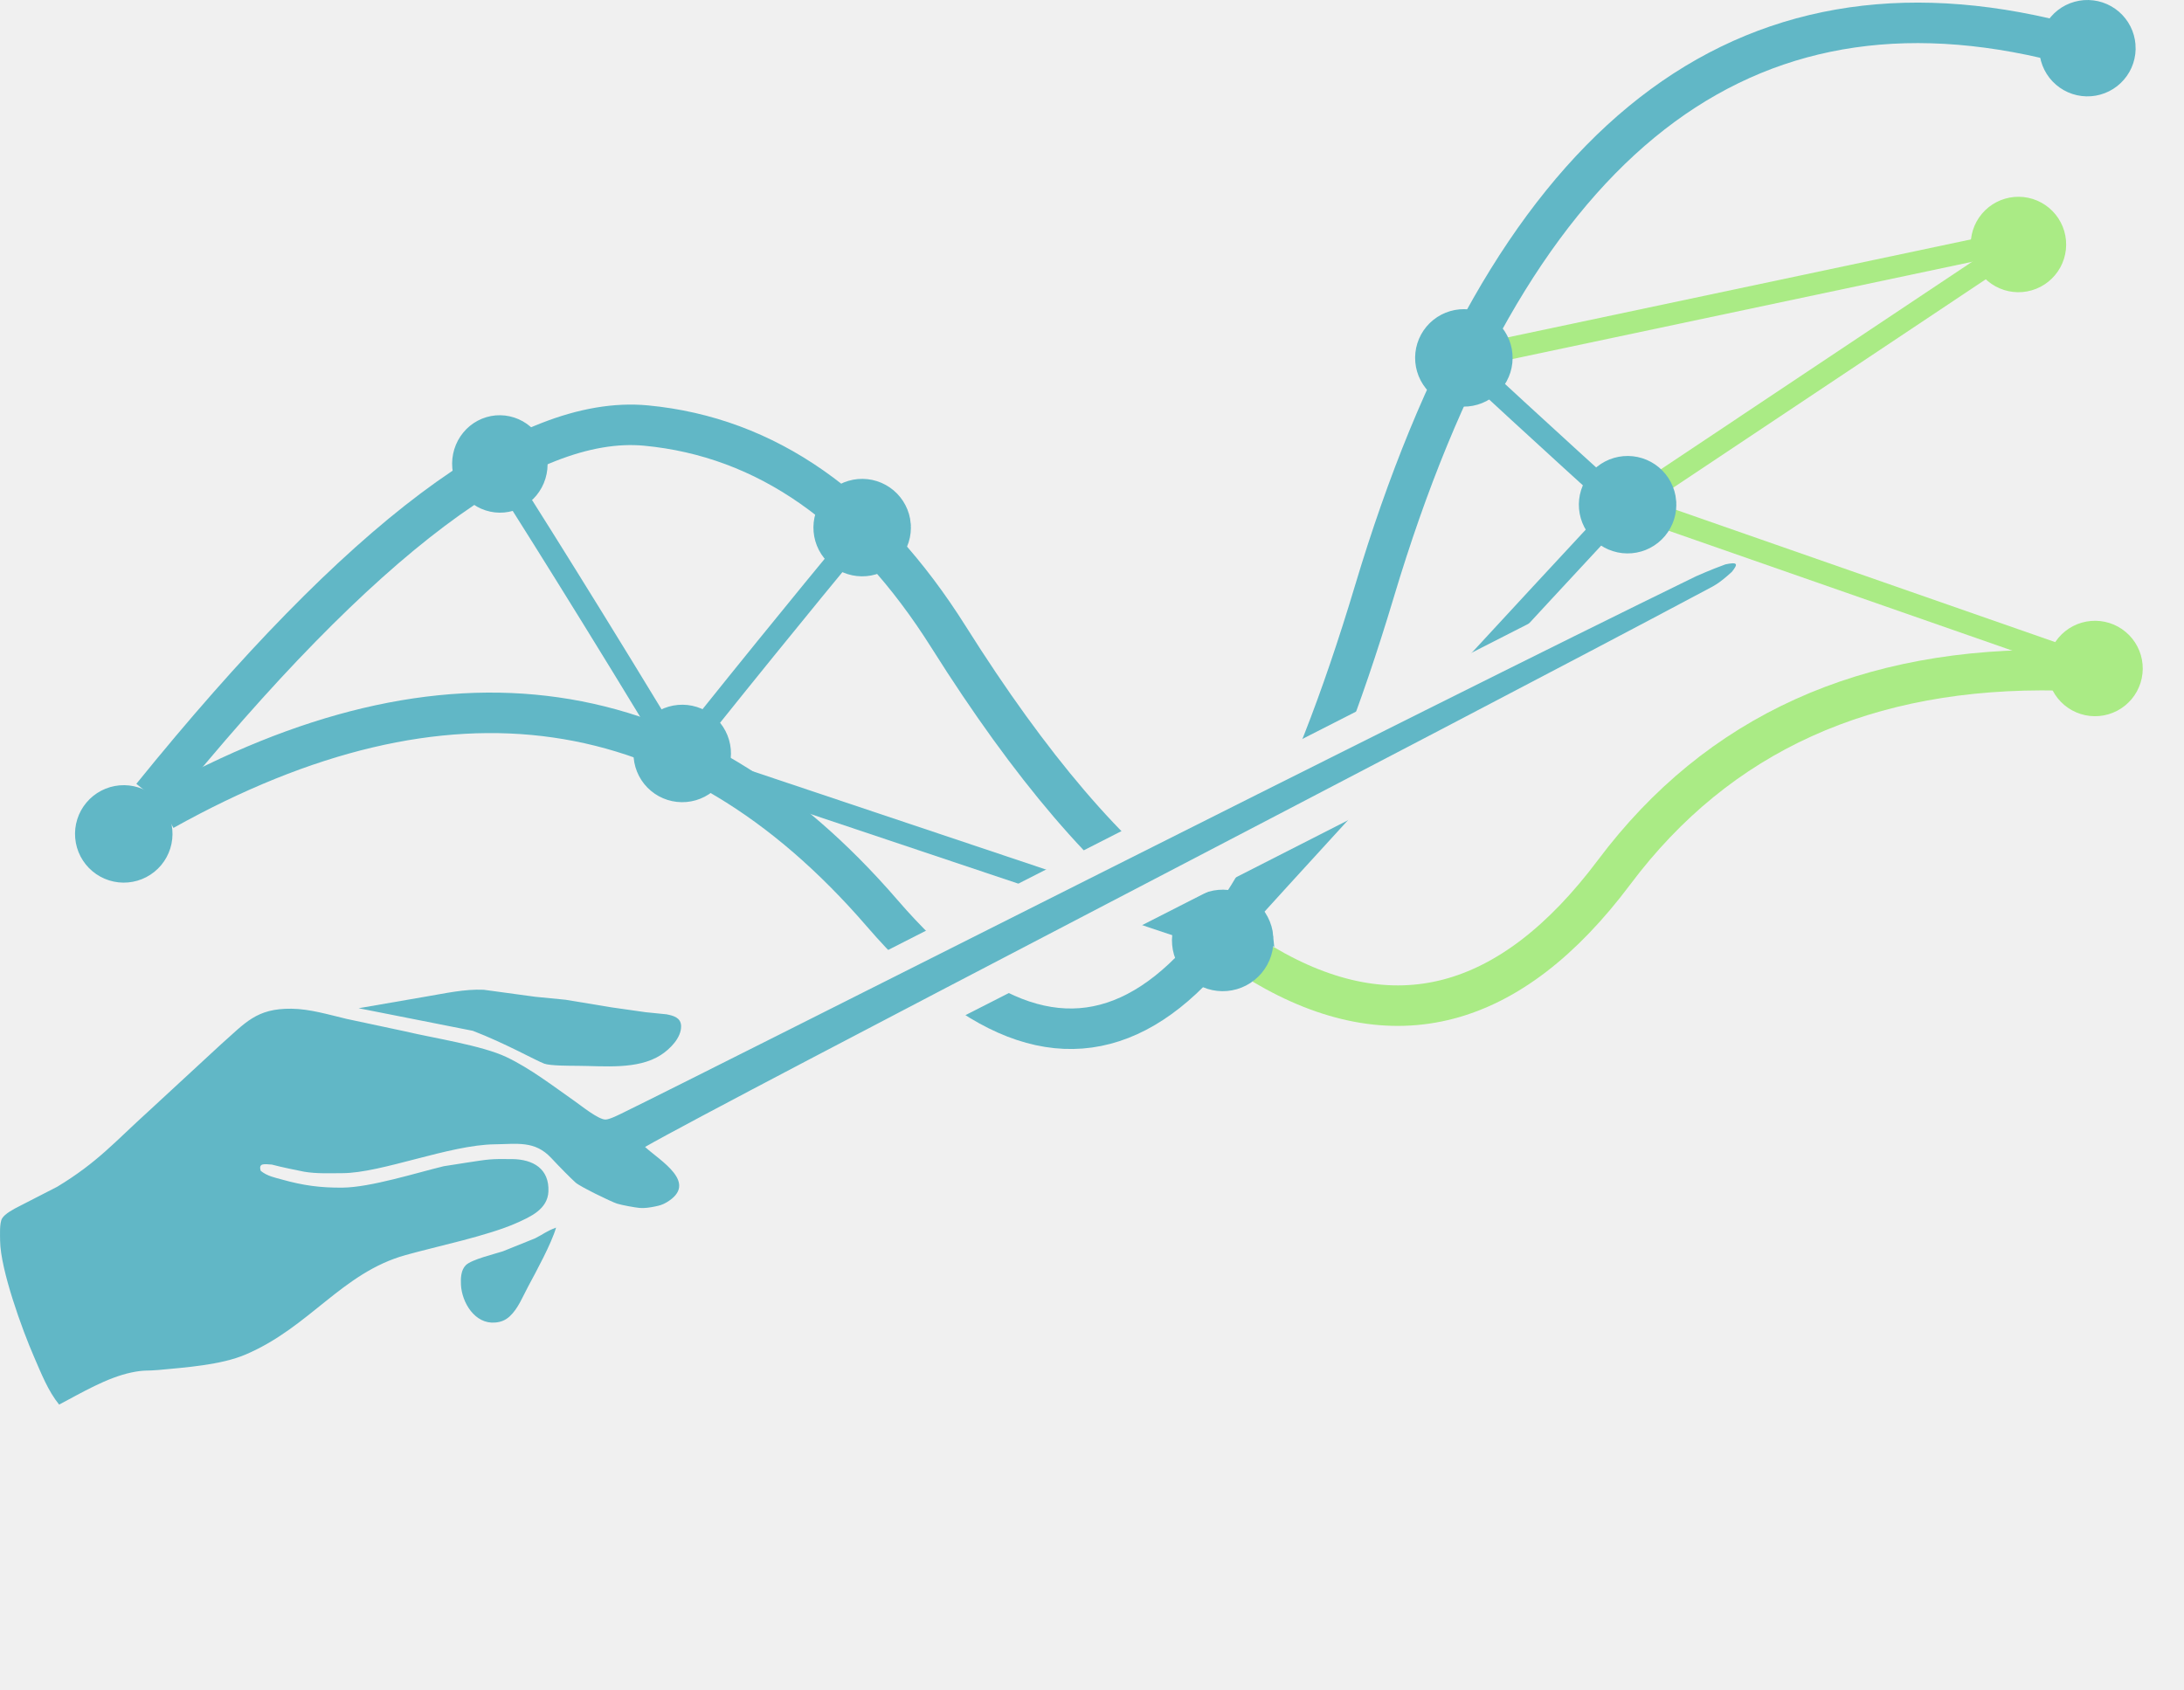
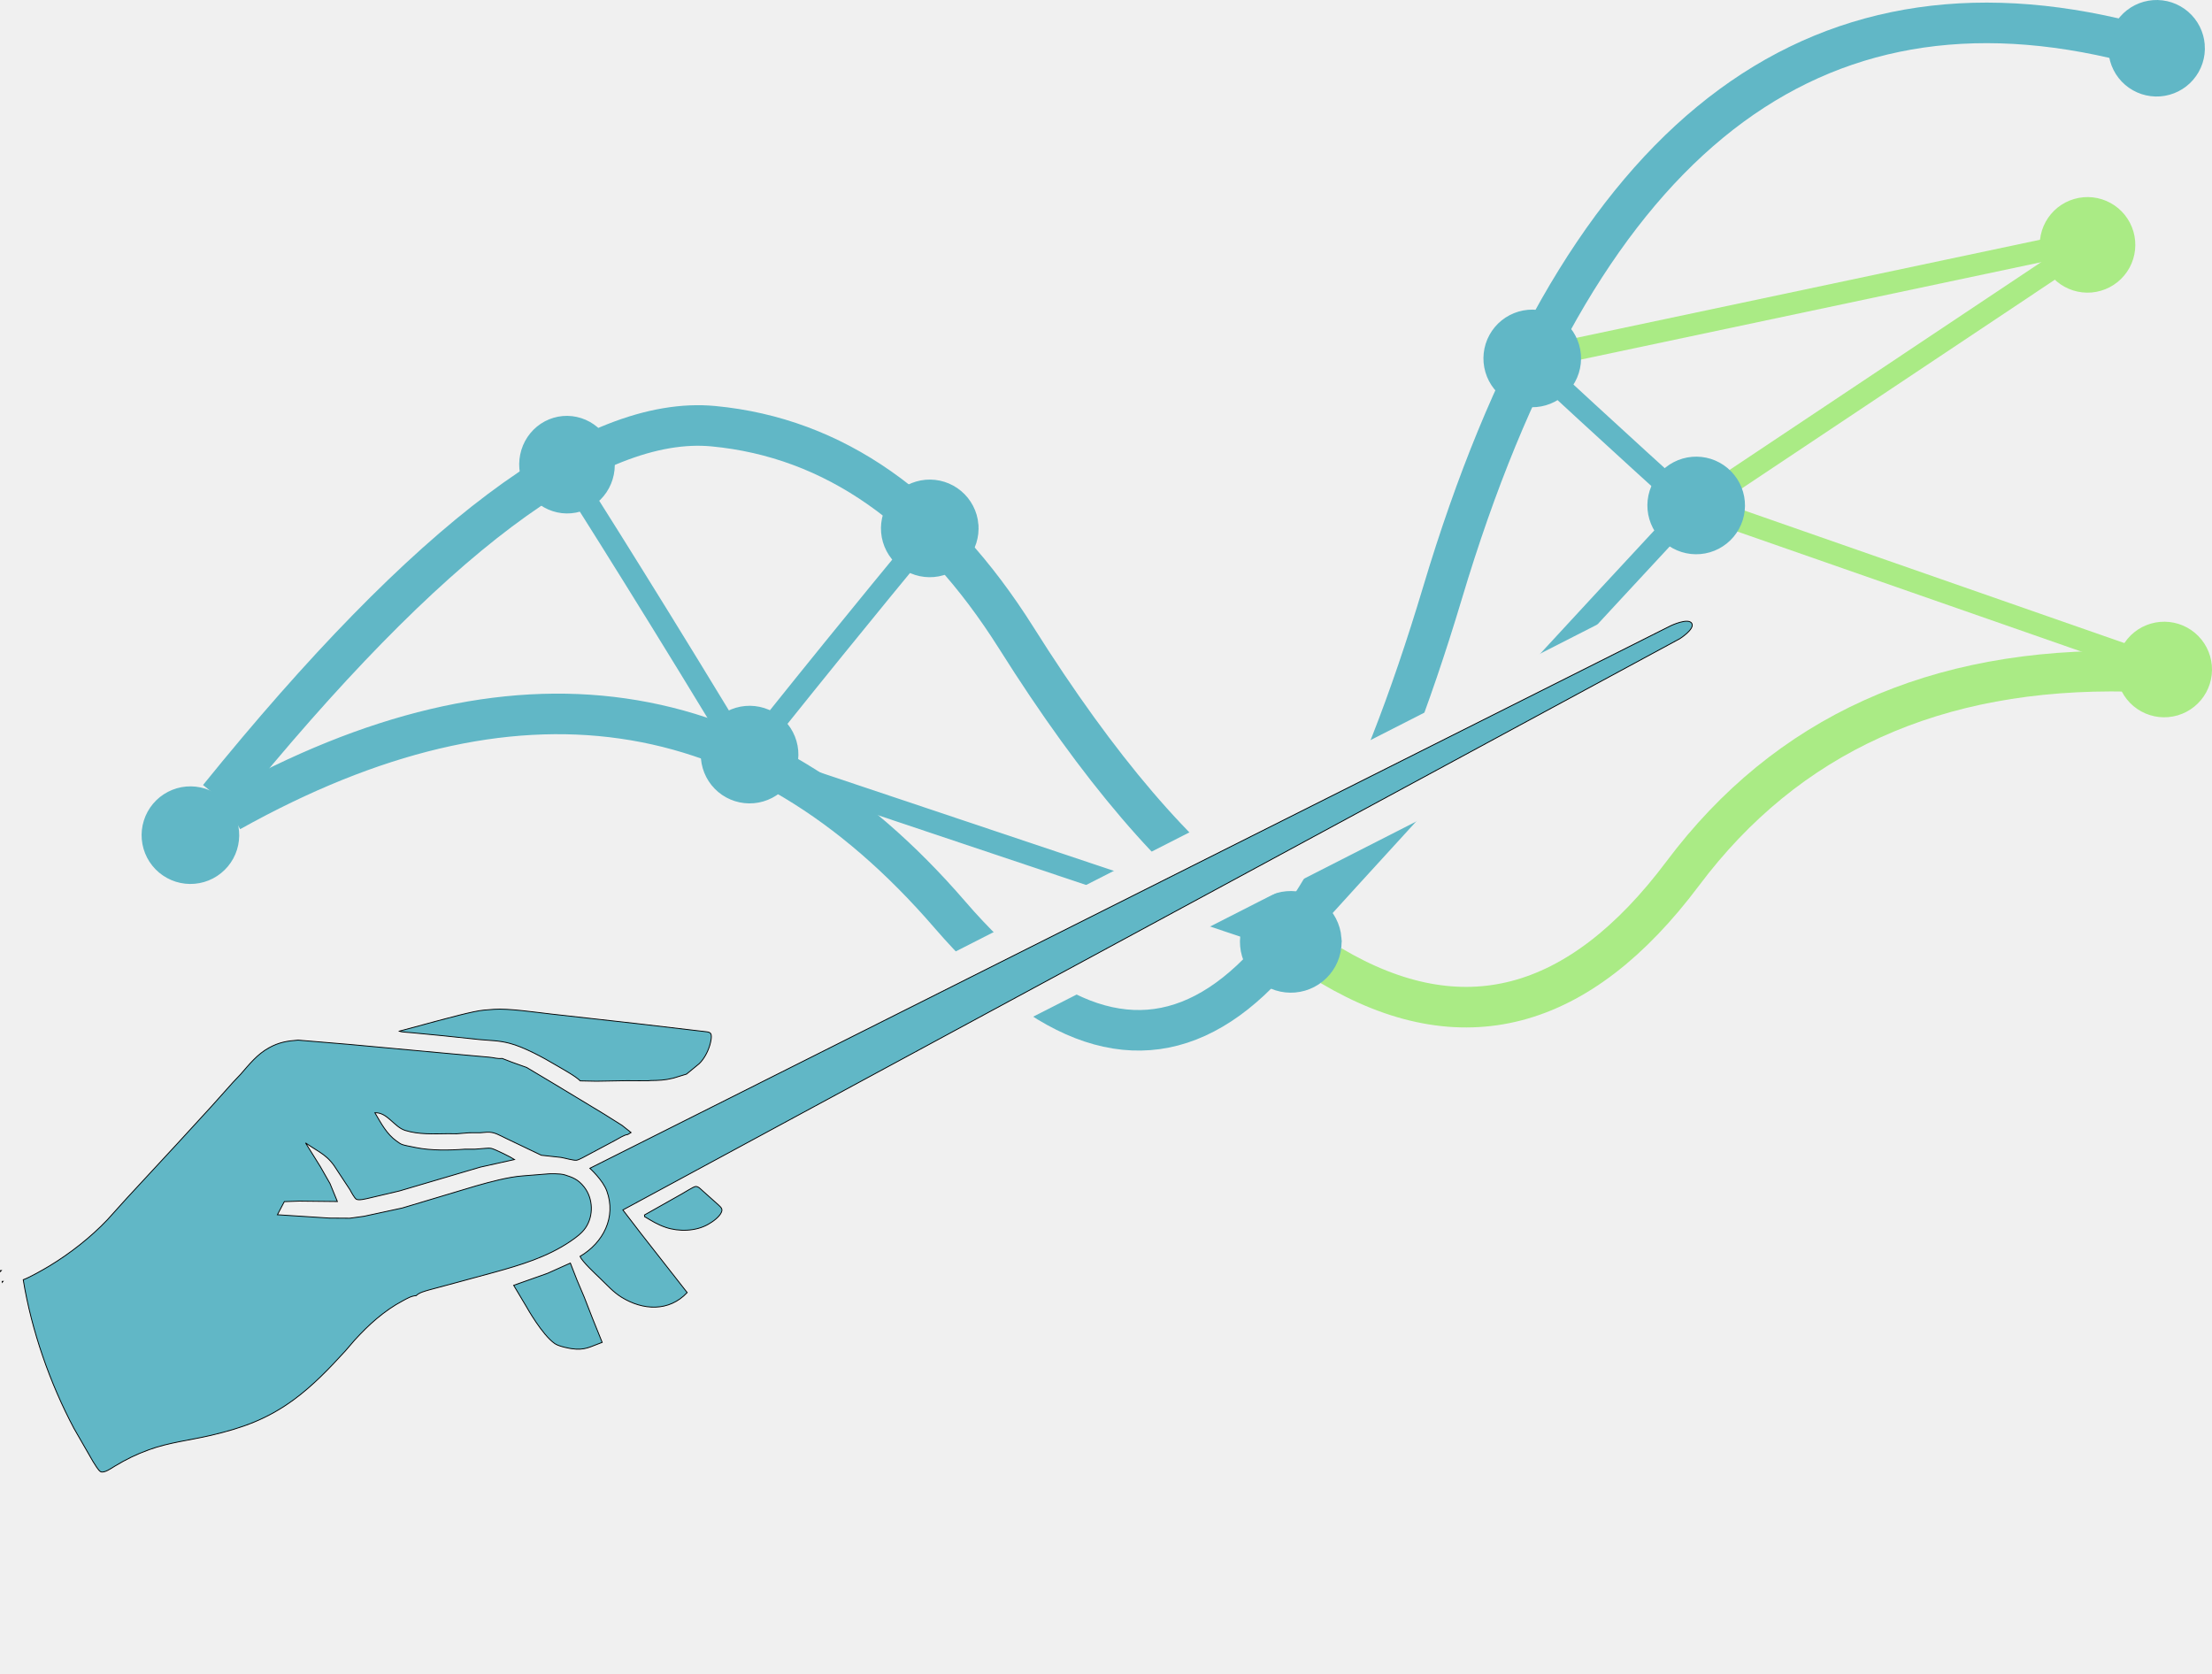
- <svg xmlns="http://www.w3.org/2000/svg" width="738.698pt" height="571.457pt" viewBox="0 0 738.698 571.457" version="1.1" id="svg54">
+ <svg xmlns="http://www.w3.org/2000/svg" width="747.204pt" height="565.36pt" viewBox="0 0 747.204 565.36" version="1.1" id="svg54" xml:space="preserve">
  <style id="style1">
    @media (prefers-color-scheme: dark) {
    [fill="#000080"], [style*="fill:#000080"] { fill: #7f7fff !important; }
    [fill="#008000"], [style*="fill:#008000"] { fill: #7fff7f !important; }
    [fill="#026678"], [style*="fill:#026678"] { fill: #67e6fe !important; }
    [fill="#58c245"], [style*="fill:#58c245"] { fill: #a3e97c !important; }
    [fill="#026678"], [style*="fill:#026678"] { fill: #8bcdda !important; }
    [stroke="#000080"], [style*="stroke:#000080"] { stroke: #7f7fff !important; }
    [stroke="#008000"], [style*="stroke:#008000"] { stroke: #7fff7f !important; }
    [stroke="#026678"], [style*="stroke:#026678"] { stroke: #67e6fe !important; }
    [stroke="#58c245"], [style*="stroke:#58c245"] { stroke: #a3e97c !important; }
  }
  </style>
  <defs id="defs18">
    <mask maskUnits="userSpaceOnUse" id="mask-powermask-path-effect55">
      <path id="mask-powermask-path-effect55_box" style="fill:#ffffff;fill-opacity:1" d="M 66.074,9.961 H 772.677 V 372.911 H 66.074 Z" />
      <path fill-rule="nonzero" fill="rgb(100%, 100%, 100%)" fill-opacity="1" d="M 268.922,375.773 605.66,204.195 c 0.922,-0.469 1.883,-0.844 2.879,-1.125 0.996,-0.281 2.008,-0.461 3.039,-0.543 1.031,-0.082 2.062,-0.059 3.09,0.062 1.027,0.121 2.031,0.34 3.016,0.66 0.984,0.32 1.926,0.734 2.828,1.238 0.902,0.504 1.75,1.094 2.535,1.766 0.785,0.672 1.5,1.414 2.141,2.227 0.641,0.812 1.195,1.68 1.664,2.602 0.473,0.922 0.848,1.883 1.129,2.875 0.281,0.996 0.461,2.012 0.543,3.043 0.078,1.031 0.059,2.059 -0.062,3.086 -0.121,1.027 -0.344,2.035 -0.66,3.02 -0.32,0.984 -0.734,1.926 -1.238,2.828 -0.508,0.902 -1.094,1.75 -1.766,2.535 -0.672,0.785 -1.414,1.5 -2.227,2.141 -0.812,0.641 -1.68,1.195 -2.602,1.664 l -336.738,171.578 c -0.922,0.469 -1.883,0.844 -2.879,1.125 -0.992,0.281 -2.008,0.461 -3.039,0.543 -1.031,0.082 -2.059,0.062 -3.09,-0.059 -1.027,-0.125 -2.031,-0.344 -3.016,-0.664 -0.984,-0.32 -1.926,-0.73 -2.828,-1.238 -0.902,-0.504 -1.75,-1.094 -2.535,-1.766 -0.785,-0.672 -1.5,-1.414 -2.141,-2.227 -0.641,-0.812 -1.195,-1.68 -1.664,-2.602 -0.473,-0.922 -0.848,-1.879 -1.129,-2.875 -0.277,-0.996 -0.461,-2.012 -0.543,-3.043 -0.078,-1.031 -0.059,-2.059 0.062,-3.086 0.121,-1.027 0.344,-2.035 0.66,-3.02 0.32,-0.98 0.734,-1.926 1.238,-2.828 0.508,-0.902 1.094,-1.746 1.766,-2.535 0.672,-0.785 1.414,-1.5 2.227,-2.141 0.812,-0.641 1.68,-1.195 2.602,-1.664 z m 0,0" id="path55" style="fill:#000000;fill-opacity:1;stroke-width:1" />
    </mask>
    <filter id="mask-powermask-path-effect55_inverse" style="color-interpolation-filters:sRGB" height="100" width="100" x="-50" y="-50">
      <feColorMatrix id="mask-powermask-path-effect55_primitive1" values="1" type="saturate" result="fbSourceGraphic" />
      <feColorMatrix id="mask-powermask-path-effect55_primitive2" values="-1 0 0 0 1 0 -1 0 0 1 0 0 -1 0 1 0 0 0 1 0 " in="fbSourceGraphic" />
    </filter>
  </defs>
-   <path fill-rule="nonzero" fill="#61b7c6" fill-opacity="1" d="M 20.003,475.197 C 16.222,470.541 13.917,464.564 11.534,459.099 7.495,449.845 0.163,429.58 0.038,419.822 c -0.016,-1.906 -0.25,-6.035 0.66,-7.594 0.953,-1.637 4.086,-3.27 5.781,-4.121 l 12.879,-6.613 c 13.711,-8.301 19.418,-15.168 30.91,-25.566 l 24.473,-22.609 c 8.289,-7.309 11.957,-12.188 23.828,-12.055 6.266,0.07 12.625,2.016 18.672,3.445 l 19.965,4.258 c 9.363,2.238 25.777,4.688 34.129,8.672 8.121,3.875 15.793,9.82 23.184,14.996 2.16,1.516 7.902,6.168 10.305,6.125 1.457,-0.027 5.023,-1.863 6.441,-2.57 27.812,-13.543 269.551,-135.984 362.379,-181.223 0,0 4.957,-2.227 9.977,-4.043 4.25,-0.887 4.246,-0.113 2.172,2.523 -4.699,4.27 -6.055,4.711 -8.988,6.289 -88.004,46.945 -331.582,172.781 -358.629,188.293 5.121,4.691 18.312,12.211 7.254,18.766 -1.324,0.785 -2.383,1.074 -3.863,1.371 -1.68,0.34 -3.438,0.637 -5.152,0.504 -1.543,-0.125 -6.27,-0.988 -7.727,-1.469 -2.117,-0.691 -12.512,-5.77 -13.992,-7.102 -1.805,-1.633 -5.195,-5.066 -8.293,-8.375 -5.551,-5.93 -11.527,-4.668 -19.105,-4.586 -15.301,0.184 -38.281,9.742 -51.5,9.762 -4.305,0.008 -8.629,0.227 -12.879,-0.484 -3.465,-0.711 -7.25,-1.438 -10.949,-2.414 -2.465,-0.18 -4.652,-0.633 -3.781,2.113 2.23,1.816 4.906,2.301 7.16,2.934 7.215,2.027 13.105,2.828 20.609,2.742 9.344,-0.109 24.508,-4.898 34.129,-7.242 l 7.727,-1.211 c 7.383,-1.113 7.77,-1.301 15.457,-1.203 7.059,0.094 12.539,3.27 12.223,10.945 -0.246,6.031 -6.113,8.609 -10.934,10.746 -9.578,4.25 -26.629,7.785 -37.352,10.773 -21.574,6.012 -32.328,24.32 -54.094,33.637 -8.371,3.586 -20.492,4.391 -29.621,5.258 -3.77,0.363 -4.574,-0.094 -9.016,0.832 -8.309,1.734 -16.957,6.902 -24.473,10.871 z m 101.285,-134.098 23,-3.977 c 6.371,-1.066 12.824,-2.555 19.32,-2.27 l 17.387,2.367 10.305,1.012 15.457,2.562 11.59,1.648 7.082,0.715 c 2.301,0.445 4.855,1.102 4.941,3.926 0.121,4.012 -3.805,7.902 -6.93,9.891 -7.816,4.984 -19.195,3.652 -28.277,3.605 -2.078,-0.012 -9.105,0.019 -11.094,-0.73 -2.945,-1.117 -13.273,-6.938 -24.141,-11.109 z m 66.793,74.215 c -1.52,5.324 -6.703,14.828 -9.461,19.961 -1.785,3.316 -3.367,7.434 -6.203,10.051 -1.469,1.344 -2.98,1.945 -4.945,2.109 -6.832,0.586 -11.254,-6.715 -11.566,-12.805 -0.109,-2.215 -0.012,-4.984 1.684,-6.633 1.965,-1.906 9.613,-3.727 12.461,-4.648 l 10.945,-4.41 c 2.867,-1.438 3.812,-2.422 7.086,-3.625 z m 0,0" id="path54" style="display:inline;fill:#61b7c6;fill-opacity:1" />
-   <g id="g54" mask="url(#mask-powermask-path-effect55)" style="display:inline;opacity:1" transform="translate(-41.69994,-17.10001)">
+   <g id="g54" mask="url(#mask-powermask-path-effect55)" style="display:inline;opacity:1" transform="translate(-19.24051,-17.10001)">
    <g id="g5" style="fill:none;stroke:#61b7c6;stroke-width:13.701;stroke-linecap:butt;stroke-linejoin:miter;stroke-miterlimit:10;stroke-opacity:1">
      <path fill="none" stroke-width="20" stroke-linecap="butt" stroke-linejoin="miter" stroke="#61b7c6" stroke-opacity="1" stroke-miterlimit="10" d="M 147.169,550.102 C 287.059,472.034 405.332,488.998 502,600.999 598.668,713 679.667,659.999 745.002,442.001 810.331,223.998 920.815,132.958 1076.449,168.87" transform="matrix(0.685052,0,0,0.685052,-3.791087,-85.63373)" id="path52" style="fill:none;stroke:#61b7c6;stroke-width:20;stroke-linecap:butt;stroke-linejoin:miter;stroke-miterlimit:10;stroke-opacity:1" />
      <path fill="none" stroke-width="10" stroke-linecap="butt" stroke-linejoin="miter" stroke="#61b7c6" stroke-opacity="1" stroke-miterlimit="10" d="m 311.481,379.276 c 0,0 34.937,54.726 77.697,125.192" transform="matrix(0.685052,0,0,0.685052,-3.791087,-85.63373)" id="path49" style="fill:none;stroke:#61b7c6;stroke-width:10.948;stroke-linecap:butt;stroke-linejoin:miter;stroke-miterlimit:10;stroke-dasharray:none;stroke-opacity:1" />
      <path fill="none" stroke-width="10" stroke-linecap="butt" stroke-linejoin="miter" stroke="#61b7c6" stroke-opacity="1" stroke-miterlimit="10" d="m 685.791,597.498 c 0,0 69.308,-76.515 181.645,-197.445" transform="matrix(0.685052,0,0,0.685052,-3.791087,-85.63373)" id="path46" style="fill:none;stroke:#61b7c6;stroke-width:10.948;stroke-linecap:butt;stroke-linejoin:miter;stroke-miterlimit:10;stroke-dasharray:none;stroke-opacity:1" />
      <path fill="none" stroke-width="10" stroke-linecap="butt" stroke-linejoin="miter" stroke="#61b7c6" stroke-opacity="1" stroke-miterlimit="10" d="m 788.525,327.716 c 0,0 47.891,44.359 78.888,72.162" id="path47" style="fill:none;stroke:#61b7c6;stroke-width:10.948;stroke-linecap:butt;stroke-linejoin:miter;stroke-miterlimit:10;stroke-dasharray:none;stroke-opacity:1" transform="matrix(0.685052,0,0,0.685052,-3.791087,-85.63373)" />
      <path fill="none" stroke-width="10" stroke-linecap="butt" stroke-linejoin="miter" stroke="#61b7c6" stroke-opacity="1" stroke-miterlimit="10" d="m 512.093,406.46 c 0,0 97.356,-28.157 265.803,-75.707" transform="matrix(0.685052,0,0,0.685052,-3.791087,-85.63373)" id="path43" style="display:none;fill:none;stroke:#61b7c6;stroke-width:20;stroke-linecap:butt;stroke-linejoin:miter;stroke-miterlimit:10;stroke-opacity:1" />
      <path fill="none" stroke-width="10" stroke-linecap="butt" stroke-linejoin="miter" stroke="#61b7c6" stroke-opacity="1" stroke-miterlimit="10" d="m 648.231,607.077 c 0,0 -75.103,-25.169 -225.314,-75.507" transform="matrix(0.685052,0,0,0.685052,-3.791087,-85.63373)" id="path42" style="fill:none;stroke:#61b7c6;stroke-width:10.948;stroke-linecap:butt;stroke-linejoin:miter;stroke-miterlimit:10;stroke-dasharray:none;stroke-opacity:1" />
      <path fill="none" stroke-width="20" stroke-linecap="butt" stroke-linejoin="miter" stroke="#61b7c6" stroke-opacity="1" stroke-miterlimit="10" d="M 141.501,543.351 C 244.875,415.549 326.193,354.479 385.449,360.13 c 59.262,5.651 109.07,40.519 149.418,104.588 40.348,64.08 79.168,109.509 116.46,136.281" transform="matrix(0.685052,0,0,0.685052,-3.791087,-85.63373)" id="path36" style="fill:none;stroke:#61b7c6;stroke-width:20;stroke-linecap:butt;stroke-linejoin:miter;stroke-miterlimit:10;stroke-opacity:1" />
      <path fill="none" stroke-width="10" stroke-linecap="butt" stroke-linejoin="miter" stroke="#61b7c6" stroke-opacity="1" stroke-miterlimit="10" d="m 489.346,415.397 c 0,0 -32.421,39.035 -73.904,90.833" transform="matrix(0.685052,0,0,0.685052,-3.791087,-85.63373)" id="path31" style="fill:none;stroke:#61b7c6;stroke-width:10.948;stroke-linecap:butt;stroke-linejoin:miter;stroke-miterlimit:10;stroke-dasharray:none;stroke-opacity:1" />
    </g>
    <g id="g3" style="display:inline;fill:none;stroke:#aaeb85;stroke-opacity:1">
      <path fill="none" stroke-width="20" stroke-linecap="butt" stroke-linejoin="miter" stroke="#aaeb85" stroke-opacity="1" stroke-miterlimit="10" d="m 689.959,626.14 c 64.303,38.136 122.111,22.98 173.43,-45.469 51.319,-68.448 124.631,-101.669 219.931,-99.673" transform="matrix(0.685052,0,0,0.685052,-3.791087,-85.63373)" id="path30" style="display:inline;fill:none;stroke:#aaeb85;stroke-opacity:1" />
      <path fill="none" stroke-width="10" stroke-linecap="butt" stroke-linejoin="miter" stroke="#aaeb85" stroke-opacity="1" stroke-miterlimit="10" d="m 811.728,321.977 c 0,0 77.52,-16.399 232.549,-49.198" transform="matrix(0.685052,0,0,0.685052,-3.791087,-85.63373)" id="path39" style="display:inline;fill:none;stroke:#aaeb85;stroke-width:10.948;stroke-dasharray:none;stroke-opacity:1" />
      <path fill="none" stroke-width="10" stroke-linecap="butt" stroke-linejoin="miter" stroke="#aaeb85" stroke-opacity="1" stroke-miterlimit="10" d="m 891.78,406.802 c 0,0 64.428,22.478 193.279,67.439" transform="matrix(0.685052,0,0,0.685052,-3.791087,-85.63373)" id="path48" style="display:inline;fill:none;stroke:#aaeb85;stroke-width:10.948;stroke-dasharray:none;stroke-opacity:1" />
      <path fill="none" stroke-width="10" stroke-linecap="butt" stroke-linejoin="miter" stroke="#aaeb85" stroke-opacity="1" stroke-miterlimit="10" d="m 889.208,386.44 c 0,0 52.813,-35.216 158.433,-105.649" transform="matrix(0.685052,0,0,0.685052,-3.791087,-85.63373)" id="path44" style="display:inline;fill:none;stroke:#aaeb85;stroke-width:10.948;stroke-dasharray:none;stroke-opacity:1" />
    </g>
    <g id="g2" style="display:inline;opacity:1;fill:#aaeb85;fill-opacity:1;stroke:#aaeb85;stroke-opacity:1">
      <path fill-rule="nonzero" fill="#aaeb85" fill-opacity="1" stroke-width="0.685" stroke-linecap="butt" stroke-linejoin="miter" stroke="#aaeb85" stroke-opacity="1" stroke-miterlimit="4" d="m 766.042,241.883 c 0.09,1.035 0.078,2.066 -0.035,3.098 -0.113,1.031 -0.324,2.043 -0.637,3.031 -0.313,0.988 -0.719,1.938 -1.215,2.848 -0.5,0.91 -1.082,1.762 -1.75,2.559 -0.668,0.793 -1.406,1.516 -2.215,2.164 -0.809,0.648 -1.672,1.215 -2.594,1.695 -0.922,0.477 -1.879,0.863 -2.875,1.152 -0.996,0.289 -2.012,0.48 -3.043,0.57 -1.035,0.09 -2.066,0.082 -3.098,-0.031 -1.031,-0.113 -2.043,-0.328 -3.031,-0.641 -0.988,-0.309 -1.941,-0.715 -2.848,-1.215 -0.91,-0.5 -1.762,-1.082 -2.559,-1.75 -0.793,-0.664 -1.516,-1.402 -2.164,-2.215 -0.652,-0.809 -1.215,-1.672 -1.695,-2.594 -0.477,-0.918 -0.863,-1.875 -1.152,-2.871 -0.293,-0.996 -0.48,-2.012 -0.57,-3.047 -0.097,-1.031 -0.082,-2.066 0.031,-3.098 0.113,-1.031 0.328,-2.039 0.637,-3.031 0.312,-0.988 0.719,-1.938 1.219,-2.848 0.5,-0.91 1.082,-1.762 1.75,-2.559 0.664,-0.793 1.402,-1.516 2.211,-2.164 0.809,-0.648 1.676,-1.215 2.594,-1.691 0.922,-0.48 1.879,-0.867 2.875,-1.156 0.996,-0.289 2.012,-0.48 3.047,-0.57 1.031,-0.09 2.066,-0.078 3.098,0.035 1.031,0.113 2.039,0.324 3.031,0.637 0.988,0.312 1.937,0.715 2.848,1.215 0.91,0.5 1.762,1.082 2.555,1.75 0.797,0.668 1.52,1.406 2.168,2.215 0.648,0.809 1.215,1.672 1.691,2.594 0.48,0.918 0.863,1.879 1.156,2.875 0.289,0.996 0.48,2.008 0.57,3.043 z m 0,0" id="path33" style="fill:#aaeb85;fill-opacity:1;stroke:#aaeb85;stroke-opacity:1" />
      <path fill-rule="nonzero" fill="#aaeb85" fill-opacity="1" stroke-width="0.685" stroke-linecap="butt" stroke-linejoin="miter" stroke="#aaeb85" stroke-opacity="1" stroke-miterlimit="4" d="m 740.14,98.437 c 0.091,1.035 0.078,2.066 -0.035,3.098 -0.113,1.031 -0.324,2.043 -0.637,3.031 -0.313,0.992 -0.719,1.941 -1.215,2.852 -0.5,0.906 -1.082,1.762 -1.75,2.555 -0.668,0.797 -1.406,1.516 -2.215,2.168 -0.809,0.648 -1.672,1.211 -2.594,1.691 -0.922,0.48 -1.879,0.863 -2.875,1.152 -0.996,0.293 -2.012,0.484 -3.043,0.574 -1.035,0.09 -2.066,0.078 -3.098,-0.035 -1.031,-0.113 -2.043,-0.324 -3.031,-0.637 -0.988,-0.312 -1.937,-0.719 -2.848,-1.219 -0.91,-0.496 -1.762,-1.082 -2.559,-1.746 -0.793,-0.668 -1.516,-1.406 -2.164,-2.215 -0.652,-0.809 -1.215,-1.676 -1.695,-2.594 -0.477,-0.922 -0.863,-1.879 -1.152,-2.875 -0.293,-0.996 -0.48,-2.012 -0.57,-3.043 -0.091,-1.035 -0.082,-2.066 0.031,-3.098 0.113,-1.031 0.328,-2.043 0.637,-3.031 0.313,-0.992 0.719,-1.941 1.219,-2.852 0.5,-0.906 1.082,-1.762 1.75,-2.555 0.664,-0.797 1.402,-1.516 2.211,-2.168 0.812,-0.648 1.676,-1.211 2.594,-1.691 0.922,-0.48 1.879,-0.863 2.875,-1.152 0.996,-0.293 2.012,-0.48 3.047,-0.574 1.031,-0.09 2.066,-0.078 3.098,0.035 1.031,0.113 2.039,0.324 3.031,0.637 0.988,0.313 1.938,0.719 2.848,1.219 0.91,0.496 1.762,1.082 2.555,1.746 0.797,0.668 1.519,1.406 2.168,2.215 0.648,0.809 1.215,1.676 1.691,2.594 0.481,0.922 0.863,1.879 1.156,2.875 0.289,0.996 0.48,2.012 0.57,3.043 z m 0,0" id="path40" style="fill:#aaeb85;fill-opacity:1;stroke:#aaeb85;stroke-opacity:1" />
    </g>
    <g id="g4" style="display:inline;opacity:1;fill:#61b7c6;fill-opacity:1;stroke:#61b7c6;stroke-opacity:1">
      <path fill-rule="nonzero" fill="#61b7c6" fill-opacity="1" stroke-width="2" stroke-linecap="butt" stroke-linejoin="miter" stroke="#61b7c6" stroke-opacity="1" stroke-miterlimit="4" d="m 812.227,326.707 c -10e-4,1.517 -0.149,3.015 -0.445,4.5 -0.296,1.485 -0.731,2.93 -1.312,4.327 -0.581,1.403 -1.292,2.732 -2.129,3.992 -0.842,1.254 -1.798,2.424 -2.87,3.492 -1.073,1.074 -2.238,2.025 -3.497,2.871 -1.258,0.84 -2.585,1.548 -3.987,2.13 -1.402,0.581 -2.842,1.016 -4.327,1.31 -1.486,0.299 -2.987,0.448 -4.498,0.448 -1.517,-0.001 -3.015,-0.149 -4.5,-0.445 -1.485,-0.296 -2.93,-0.731 -4.327,-1.312 -1.403,-0.581 -2.732,-1.292 -3.986,-2.135 -1.26,-0.837 -2.43,-1.798 -3.499,-2.865 -1.068,-1.072 -2.025,-2.238 -2.871,-3.497 -0.84,-1.258 -1.548,-2.591 -2.13,-3.987 -0.581,-1.402 -1.016,-2.842 -1.31,-4.327 -0.299,-1.486 -0.443,-2.987 -0.448,-4.498 10e-4,-1.517 0.149,-3.015 0.445,-4.5 0.296,-1.485 0.731,-2.93 1.312,-4.327 0.581,-1.403 1.292,-2.732 2.135,-3.992 0.837,-1.255 1.798,-2.424 2.864,-3.493 1.073,-1.074 2.238,-2.025 3.497,-2.871 1.258,-0.84 2.591,-1.548 3.987,-2.13 1.402,-0.581 2.842,-1.016 4.327,-1.31 1.486,-0.299 2.987,-0.443 4.504,-0.447 1.511,5.5e-4 3.009,0.149 4.494,0.445 1.491,0.296 2.93,0.731 4.327,1.312 1.403,0.581 2.732,1.292 3.992,2.135 1.26,0.837 2.424,1.798 3.493,2.864 1.074,1.073 2.031,2.238 2.871,3.497 0.84,1.258 1.548,2.591 2.13,3.987 0.581,1.402 1.016,2.842 1.316,4.328 0.294,1.485 0.443,2.987 0.442,4.498 z m 0,0" transform="matrix(0.682445,-0.0597062,0.0597062,0.682445,-21.2405,-37.66427)" id="path41" style="fill:#61b7c6;fill-opacity:1;stroke:#61b7c6;stroke-opacity:1" />
      <path fill-rule="nonzero" fill="#61b7c6" fill-opacity="1" stroke-width="2" stroke-linecap="butt" stroke-linejoin="miter" stroke="#61b7c6" stroke-opacity="1" stroke-miterlimit="4" d="m 335.767,379.089 c -0.001,1.517 -0.144,3.015 -0.434,4.501 -0.29,1.486 -0.72,2.925 -1.283,4.324 -0.569,1.404 -1.263,2.729 -2.089,3.99 -0.82,1.262 -1.757,2.422 -2.807,3.498 -1.044,1.071 -2.186,2.024 -3.416,2.866 -1.236,0.842 -2.534,1.553 -3.901,2.131 -1.373,0.578 -2.779,1.016 -4.236,1.312 -1.451,0.297 -2.918,0.443 -4.401,0.445 -1.482,-0.004 -2.946,-0.149 -4.403,-0.442 -1.451,-0.299 -2.866,-0.737 -4.235,-1.315 -1.369,-0.578 -2.669,-1.292 -3.9,-2.133 -1.232,-0.84 -2.367,-1.798 -3.418,-2.869 -1.045,-1.07 -1.985,-2.234 -2.808,-3.491 -0.823,-1.263 -1.514,-2.588 -2.084,-3.989 -0.564,-1.4 -0.994,-2.84 -1.281,-4.331 -0.294,-1.485 -0.438,-2.98 -0.437,-4.497 0.001,-1.517 0.144,-3.015 0.434,-4.501 0.29,-1.486 0.72,-2.925 1.283,-4.324 0.569,-1.398 1.263,-2.729 2.089,-3.99 0.82,-1.256 1.757,-2.422 2.807,-3.492 1.044,-1.076 2.187,-2.03 3.417,-2.872 1.23,-0.843 2.534,-1.553 3.901,-2.131 1.367,-0.579 2.779,-1.016 4.236,-1.312 1.451,-0.297 2.918,-0.443 4.401,-0.445 1.482,0.004 2.946,0.149 4.403,0.448 1.451,0.293 2.861,0.731 4.23,1.309 1.369,0.578 2.669,1.292 3.906,2.133 1.232,0.84 2.367,1.798 3.418,2.869 1.045,1.07 1.98,2.234 2.802,3.496 0.829,1.257 1.519,2.588 2.09,3.983 0.564,1.4 0.993,2.846 1.281,4.331 0.288,1.485 0.437,2.986 0.437,4.497 z m 0,0" transform="matrix(0.682445,-0.0597062,0.0597062,0.682445,-25.60866,-65.94551)" id="path32" style="fill:#61b7c6;fill-opacity:1;stroke:#61b7c6;stroke-opacity:1" />
      <path fill-rule="nonzero" fill="#61b7c6" fill-opacity="1" stroke-width="2" stroke-linecap="butt" stroke-linejoin="miter" stroke="#61b7c6" stroke-opacity="1" stroke-miterlimit="4" d="m 893.065,399.21 c -0.001,1.517 -0.149,3.015 -0.445,4.5 -0.296,1.485 -0.731,2.93 -1.312,4.327 -0.58,1.397 -1.292,2.726 -2.129,3.986 -0.843,1.26 -1.798,2.424 -2.87,3.498 -1.072,1.068 -2.238,2.025 -3.496,2.865 -1.258,0.84 -2.586,1.554 -3.987,2.135 -1.396,0.576 -2.842,1.016 -4.327,1.31 -1.485,0.294 -2.987,0.443 -4.498,0.442 -1.517,-0.001 -3.015,-0.149 -4.501,-0.44 -1.485,-0.296 -2.929,-0.737 -4.327,-1.317 -1.398,-0.574 -2.727,-1.286 -3.986,-2.129 -1.26,-0.843 -2.424,-1.798 -3.498,-2.87 -1.069,-1.067 -2.026,-2.232 -2.865,-3.496 -0.846,-1.259 -1.554,-2.586 -2.135,-3.987 -0.576,-1.396 -1.016,-2.842 -1.31,-4.327 -0.294,-1.48 -0.443,-2.981 -0.442,-4.498 5.5e-4,-1.511 0.144,-3.015 0.44,-4.501 0.296,-1.485 0.737,-2.923 1.312,-4.327 0.58,-1.397 1.292,-2.726 2.135,-3.986 0.843,-1.26 1.798,-2.424 2.87,-3.498 1.067,-1.069 2.232,-2.026 3.49,-2.866 1.264,-0.84 2.591,-1.553 3.993,-2.129 1.396,-0.582 2.837,-1.023 4.322,-1.316 1.485,-0.294 2.987,-0.443 4.503,-0.442 1.511,5.5e-4 3.015,0.149 4.5,0.445 1.486,0.29 2.924,0.731 4.327,1.312 1.397,0.58 2.727,1.286 3.986,2.129 1.26,0.843 2.424,1.798 3.492,2.87 1.074,1.073 2.031,2.238 2.871,3.497 0.84,1.258 1.554,2.586 2.13,3.987 0.582,1.396 1.016,2.842 1.316,4.328 0.294,1.485 0.443,2.981 0.442,4.498 z m 0,0" transform="matrix(0.682445,-0.0597062,0.0597062,0.682445,-25.35847,-32.64863)" id="path45" style="fill:#61b7c6;fill-opacity:1;stroke:#61b7c6;stroke-opacity:1" />
      <path fill-rule="nonzero" fill="#61b7c6" fill-opacity="1" stroke-width="1.37" stroke-linecap="butt" stroke-linejoin="miter" stroke="#61b7c6" stroke-opacity="1" stroke-miterlimit="4" d="m 288.191,270.629 c 0.09,1.031 0.078,2.066 -0.035,3.098 -0.113,1.031 -0.324,2.039 -0.637,3.031 -0.312,0.988 -0.719,1.938 -1.219,2.848 -0.496,0.91 -1.082,1.762 -1.746,2.555 -0.668,0.797 -1.406,1.52 -2.215,2.168 -0.809,0.648 -1.676,1.215 -2.594,1.691 -0.922,0.48 -1.879,0.863 -2.875,1.156 -0.996,0.289 -2.012,0.48 -3.043,0.57 -1.035,0.09 -2.066,0.078 -3.098,-0.035 -1.031,-0.113 -2.043,-0.324 -3.031,-0.637 -0.992,-0.312 -1.941,-0.719 -2.852,-1.215 -0.91,-0.5 -1.762,-1.082 -2.555,-1.75 -0.797,-0.668 -1.516,-1.406 -2.168,-2.215 -0.648,-0.809 -1.211,-1.672 -1.691,-2.594 -0.48,-0.922 -0.863,-1.879 -1.152,-2.875 -0.293,-0.996 -0.484,-2.012 -0.574,-3.043 -0.09,-1.035 -0.078,-2.066 0.035,-3.098 0.113,-1.031 0.324,-2.043 0.637,-3.031 0.312,-0.988 0.719,-1.941 1.219,-2.848 0.496,-0.91 1.082,-1.762 1.746,-2.559 0.668,-0.793 1.406,-1.516 2.215,-2.164 0.809,-0.652 1.676,-1.215 2.594,-1.695 0.922,-0.477 1.879,-0.863 2.875,-1.152 0.996,-0.289 2.012,-0.48 3.043,-0.57 1.035,-0.094 2.066,-0.082 3.098,0.031 1.031,0.113 2.043,0.328 3.031,0.637 0.992,0.312 1.941,0.719 2.852,1.219 0.906,0.5 1.762,1.082 2.555,1.75 0.797,0.664 1.516,1.402 2.168,2.211 0.648,0.812 1.211,1.676 1.691,2.594 0.48,0.922 0.863,1.879 1.152,2.875 0.293,0.996 0.48,2.012 0.574,3.047 z m 0,0" id="path35" style="fill:#61b7c6;fill-opacity:1;stroke:#61b7c6;stroke-opacity:1" />
      <path fill-rule="nonzero" fill="#61b7c6" fill-opacity="1" d="m 763.496,32.229 c 0.08,1.036 0.055,2.067 -0.072,3.097 -0.127,1.03 -0.355,2.039 -0.676,3.023 -0.325,0.988 -0.744,1.932 -1.256,2.835 -0.512,0.9 -1.105,1.747 -1.783,2.532 -0.674,0.788 -1.422,1.497 -2.239,2.139 -0.817,0.638 -1.691,1.189 -2.616,1.657 -0.928,0.468 -1.89,0.839 -2.89,1.115 -1,0.28 -2.018,0.458 -3.054,0.534 -1.032,0.076 -2.067,0.051 -3.097,-0.076 -1.03,-0.127 -2.035,-0.351 -3.023,-0.676 -0.984,-0.325 -1.928,-0.744 -2.832,-1.256 -0.904,-0.508 -1.747,-1.105 -2.532,-1.779 -0.788,-0.678 -1.501,-1.426 -2.139,-2.243 -0.638,-0.817 -1.193,-1.691 -1.657,-2.616 -0.468,-0.928 -0.839,-1.89 -1.119,-2.89 -0.276,-1 -0.454,-2.018 -0.531,-3.05 -0.076,-1.036 -0.051,-2.067 0.075,-3.097 0.127,-1.03 0.351,-2.039 0.676,-3.023 0.325,-0.988 0.744,-1.932 1.252,-2.835 0.512,-0.9 1.105,-1.747 1.783,-2.532 0.678,-0.788 1.426,-1.497 2.243,-2.139 0.817,-0.638 1.688,-1.189 2.616,-1.657 0.928,-0.468 1.89,-0.839 2.89,-1.115 1,-0.28 2.018,-0.454 3.05,-0.534 1.036,-0.076 2.067,-0.051 3.097,0.076 1.03,0.127 2.039,0.351 3.023,0.676 0.984,0.325 1.932,0.744 2.832,1.256 0.904,0.508 1.747,1.105 2.536,1.779 0.784,0.678 1.497,1.426 2.135,2.243 0.642,0.817 1.193,1.691 1.661,2.616 0.464,0.928 0.839,1.89 1.115,2.89 0.28,1 0.454,2.018 0.531,3.05 z m 0,0" id="path50" style="fill:#61b7c6;fill-opacity:1;stroke:#61b7c6;stroke-opacity:1" stroke="#61b7c6" />
      <path fill-rule="nonzero" fill="#61b7c6" fill-opacity="1" stroke-width="4" stroke-linecap="butt" stroke-linejoin="miter" stroke="#61b7c6" stroke-opacity="1" stroke-miterlimit="4" d="m 693.166,614.402 c -5.5e-4,1.511 -0.149,3.015 -0.445,4.5 -0.296,1.485 -0.731,2.924 -1.312,4.327 -0.58,1.397 -1.292,2.726 -2.129,3.986 -0.843,1.26 -1.798,2.424 -2.87,3.492 -1.073,1.074 -2.238,2.031 -3.497,2.871 -1.258,0.84 -2.586,1.554 -3.987,2.13 -1.402,0.581 -2.842,1.016 -4.328,1.316 -1.485,0.294 -2.987,0.443 -4.498,0.442 -1.517,-10e-4 -3.015,-0.149 -4.5,-0.445 -1.485,-0.296 -2.93,-0.731 -4.327,-1.312 -1.403,-0.581 -2.732,-1.292 -3.986,-2.129 -1.26,-0.843 -2.424,-1.798 -3.498,-2.87 -1.068,-1.072 -2.025,-2.238 -2.865,-3.496 -0.846,-1.259 -1.554,-2.586 -2.135,-3.987 -0.576,-1.401 -1.016,-2.842 -1.31,-4.327 -0.299,-1.486 -0.443,-2.987 -0.442,-4.498 -0.005,-1.517 0.144,-3.015 0.44,-4.501 0.296,-1.485 0.731,-2.93 1.312,-4.327 0.581,-1.403 1.292,-2.732 2.135,-3.986 0.843,-1.26 1.798,-2.424 2.865,-3.499 1.072,-1.068 2.238,-2.025 3.496,-2.865 1.259,-0.846 2.591,-1.553 3.987,-2.135 1.401,-0.576 2.842,-1.016 4.327,-1.31 1.486,-0.299 2.987,-0.443 4.503,-0.442 1.512,-0.005 3.015,0.144 4.501,0.44 1.485,0.296 2.923,0.737 4.327,1.312 1.397,0.58 2.726,1.292 3.986,2.135 1.26,0.843 2.424,1.798 3.493,2.864 1.074,1.073 2.031,2.238 2.871,3.497 0.84,1.258 1.553,2.591 2.13,3.987 0.581,1.402 1.016,2.842 1.316,4.328 0.294,1.485 0.443,2.987 0.442,4.503 z m 0,0" transform="matrix(0.682445,-0.0597062,0.0597062,0.682445,-38.72776,-44.02294)" id="path37" style="fill:#61b7c6;fill-opacity:1;stroke:#61b7c6;stroke-opacity:1" />
      <path fill-rule="nonzero" fill="#61b7c6" fill-opacity="1" stroke-width="2" stroke-linecap="butt" stroke-linejoin="miter" stroke="#61b7c6" stroke-opacity="1" stroke-miterlimit="4" d="m 515.146,410.523 c -5.6e-4,1.511 -0.149,3.009 -0.445,4.494 -0.296,1.485 -0.731,2.93 -1.312,4.327 -0.581,1.403 -1.292,2.732 -2.129,3.992 -0.843,1.26 -1.798,2.424 -2.87,3.492 -1.073,1.074 -2.238,2.025 -3.497,2.871 -1.258,0.84 -2.585,1.548 -3.987,2.13 -1.402,0.581 -2.842,1.016 -4.327,1.31 -1.486,0.299 -2.987,0.448 -4.498,0.448 -1.517,-10e-4 -3.015,-0.149 -4.5,-0.445 -1.485,-0.296 -2.93,-0.731 -4.327,-1.312 -1.397,-0.58 -2.732,-1.292 -3.986,-2.135 -1.26,-0.837 -2.424,-1.798 -3.499,-2.865 -1.068,-1.072 -2.025,-2.238 -2.865,-3.496 -0.846,-1.259 -1.553,-2.591 -2.135,-3.987 -0.576,-1.401 -1.016,-2.842 -1.31,-4.327 -0.299,-1.486 -0.443,-2.987 -0.442,-4.498 -0.005,-1.517 0.144,-3.015 0.44,-4.501 0.296,-1.485 0.737,-2.929 1.312,-4.327 0.581,-1.403 1.292,-2.732 2.135,-3.992 0.842,-1.254 1.798,-2.424 2.87,-3.492 1.067,-1.074 2.232,-2.026 3.491,-2.871 1.258,-0.84 2.591,-1.548 3.987,-2.13 1.402,-0.581 2.842,-1.016 4.327,-1.31 1.486,-0.299 2.987,-0.443 4.504,-0.447 1.511,5.5e-4 3.015,0.149 4.5,0.445 1.485,0.296 2.924,0.731 4.327,1.312 1.397,0.58 2.726,1.292 3.986,2.135 1.26,0.837 2.424,1.798 3.493,2.864 1.074,1.073 2.031,2.238 2.871,3.497 0.84,1.258 1.553,2.591 2.13,3.987 0.581,1.402 1.016,2.842 1.316,4.328 0.294,1.485 0.443,2.987 0.442,4.503 z m 0,0" transform="matrix(0.682445,-0.0597062,0.0597062,0.682445,-27.01892,-55.18333)" id="path38" style="fill:#61b7c6;fill-opacity:1;stroke:#61b7c6;stroke-opacity:1" />
      <path fill-rule="nonzero" fill="#61b7c6" fill-opacity="1" stroke-width="3" stroke-linecap="butt" stroke-linejoin="miter" stroke="#61b7c6" stroke-opacity="1" stroke-miterlimit="4" d="m 150.075,561.289 c -0.001,1.517 -0.149,3.015 -0.445,4.5 -0.296,1.485 -0.731,2.93 -1.312,4.327 -0.58,1.397 -1.292,2.732 -2.129,3.986 -0.843,1.26 -1.798,2.424 -2.87,3.498 -1.072,1.068 -2.238,2.025 -3.496,2.865 -1.259,0.846 -2.586,1.554 -3.987,2.135 -1.396,0.576 -2.842,1.016 -4.327,1.31 -1.486,0.299 -2.987,0.443 -4.498,0.442 -1.517,0.005 -3.015,-0.144 -4.501,-0.44 -1.485,-0.296 -2.929,-0.737 -4.327,-1.312 -1.397,-0.58 -2.726,-1.292 -3.986,-2.135 -1.26,-0.843 -2.424,-1.798 -3.498,-2.87 -1.069,-1.067 -2.026,-2.232 -2.866,-3.49 -0.846,-1.259 -1.553,-2.591 -2.135,-3.987 -0.576,-1.401 -1.016,-2.842 -1.31,-4.327 -0.294,-1.485 -0.443,-2.987 -0.442,-4.503 5.5e-4,-1.511 0.144,-3.015 0.44,-4.501 0.296,-1.485 0.737,-2.923 1.317,-4.327 0.574,-1.398 1.286,-2.727 2.129,-3.986 0.843,-1.26 1.798,-2.424 2.87,-3.492 1.067,-1.074 2.233,-2.031 3.491,-2.871 1.264,-0.84 2.591,-1.553 3.993,-2.129 1.396,-0.582 2.836,-1.017 4.322,-1.316 1.485,-0.294 2.987,-0.443 4.503,-0.442 1.511,5.5e-4 3.015,0.149 4.5,0.445 1.485,0.296 2.924,0.731 4.327,1.312 1.397,0.58 2.726,1.292 3.986,2.129 1.26,0.843 2.424,1.798 3.492,2.87 1.074,1.073 2.031,2.238 2.871,3.497 0.84,1.258 1.554,2.586 2.13,3.987 0.581,1.402 1.016,2.842 1.316,4.328 0.294,1.485 0.443,2.987 0.442,4.498 z m 0,0" transform="matrix(0.682445,-0.0597062,0.0597062,0.682445,-36.62998,-76.24472)" id="path34" style="fill:#61b7c6;fill-opacity:1;stroke:#61b7c6;stroke-width:2;stroke-linecap:butt;stroke-linejoin:miter;stroke-miterlimit:4;stroke-opacity:1" />
    </g>
  </g>
+   <path id="Selection" fill="none" stroke="#000000" stroke-width="0.285" d="m 564.449,211.338 c 0,0 5.905,-2.793 7.047,-0.735 1.061,1.912 -4.065,5.154 -4.065,5.154 l -357.023,192.97 5.971,7.789 15.749,20.119 c -6.124,6.554 -14.999,6.042 -22.21,1.556 -2.801,-1.743 -4.812,-4.068 -7.173,-6.325 -1.638,-1.568 -6.049,-5.665 -6.822,-7.447 7.874,-4.633 12.285,-13.253 9.056,-22.099 -1.36,-3.725 -5.726,-7.666 -5.726,-7.666 z m -429.635,137.012 12.331,-3.335 c 4.023,-1.031 12.545,-3.449 16.303,-3.795 l 3.414,-0.272 c 4.795,-0.374 14.443,1.056 19.603,1.628 l 28.317,3.156 19.08,2.24 4.625,0.543 c 0.576,0.082 1.278,0.12 1.607,0.678 0.488,0.828 -0.061,3.003 -0.325,3.894 -0.648,2.189 -1.928,4.643 -3.587,6.234 l -4.273,3.513 -4.471,1.371 c -3.045,0.73 -4.619,0.745 -7.667,0.803 l -1.138,0.091 -6.876,-0.038 -10.295,0.177 -5.45,-0.109 c -1.619,-1.646 -5.999,-4.01 -8.158,-5.294 -4.43,-2.636 -10.817,-6.128 -15.775,-7.42 -3.72,-0.966 -6.469,-0.892 -10.123,-1.244 l -12.419,-1.309 -10.389,-1.001 c -1.196,-0.133 -3.311,-0.183 -4.336,-0.509 z M 7.848,432.299 c 2.135,-0.76 6.729,-3.381 8.791,-4.62 6.937,-4.173 14.088,-9.783 19.643,-15.653 l 6.572,-7.291 16.86,-18.213 11.582,-12.633 7.356,-8.222 2.639,-2.79 c 2.974,-3.392 5.526,-6.697 9.589,-8.939 3.328,-1.836 6.096,-2.319 9.815,-2.582 l 17.01,1.422 34.619,3.183 12.859,1.154 c 1.681,0.114 2.654,0.6 4.45,0.426 l 3.251,1.254 5.012,1.792 8.724,5.209 17.459,10.552 6.033,3.794 3.059,2.427 -1.092,0.657 c -1.354,0.179 -2.919,1.27 -4.141,1.921 l -9.06,4.833 c -0.932,0.485 -3.238,1.82 -4.138,1.955 -0.897,0.134 -4.027,-0.753 -5.231,-0.954 l -6.645,-0.73 -11.913,-5.696 c -2.208,-1.032 -3.97,-2.257 -6.468,-2.092 l -2.276,0.182 -3.722,0.012 -4.268,0.341 -2.866,-0.031 c -4.869,0.055 -9.859,0.338 -14.478,-1.102 -3.777,-1.178 -5.995,-6.158 -10.241,-5.982 2.206,3.76 4.018,7.201 7.269,9.534 1.903,1.365 1.514,1.228 6.662,2.254 5.047,1.008 11.234,0.928 16.365,0.527 l 3.436,-6.1e-4 3.414,-0.272 c 0.752,-0.049 1.551,-0.149 2.293,0.028 1.159,0.275 6.699,3.002 7.747,3.743 l -11.534,2.559 -27.413,8.073 -10.398,2.446 c -0.982,0.212 -3.244,0.818 -4.123,0.329 -0.597,-0.374 -1.756,-2.465 -2.088,-3.131 l -4.192,-6.363 c -3.344,-5.505 -5.537,-5.851 -10.862,-9.536 l 4.998,8.009 3.267,5.725 2.494,6.071 -12.897,-0.137 -5.029,0.173 -2.332,4.43 17.558,1.127 6.876,0.047 4.815,-0.658 12.947,-2.8 24.885,-7.458 c 4.757,-1.349 10.878,-3.026 15.764,-3.381 l 8.82,-0.704 c 0,0 3.734,-0.191 5.471,0.376 2.434,0.794 4.394,1.399 6.492,4.091 3.027,3.883 3.239,9.669 0.47,13.76 -1.28,1.886 -3.283,3.329 -5.153,4.601 -7.786,5.296 -16.796,7.99 -25.788,10.471 l -12.049,3.276 -9.81,2.635 c -1.473,0.451 -3.328,0.847 -4.425,1.943 -1.689,0.109 -2.975,0.924 -4.445,1.7 -3.31,1.746 -6.094,3.724 -8.956,6.127 -2.631,2.211 -5.109,4.728 -7.433,7.257 l -3.032,3.531 c -5.389,5.899 -10.937,11.718 -17.406,16.48 -8.983,6.611 -17.478,9.649 -28.23,12.145 -6.954,1.615 -14.036,2.365 -20.801,4.832 -4.367,1.594 -7.598,3.186 -11.578,5.578 -1.049,0.631 -3.451,2.373 -4.659,1.851 -0.819,-0.354 -2.06,-2.64 -2.631,-3.478 L 24.985,482.52 C 16.863,467.261 10.628,449.364 7.848,432.299 Z m 209.855,-21.876 12.6,-7.11 c 0.9,-0.482 3.938,-2.449 4.654,-2.515 0.93,-0.083 1.785,0.932 2.434,1.499 l 5.279,4.709 c 0.784,0.778 1.55,1.296 1.03,2.483 -0.747,1.713 -2.961,3.229 -4.55,4.131 -4.113,2.335 -9.818,2.499 -14.264,0.993 -2.823,-0.958 -4.625,-2.136 -7.139,-3.623 z m -217.549,18.784 0.285,-0.023 -0.262,0.306 z m 0.581,3.659 0.285,-0.023 -0.262,0.306 z m 172.779,1.319 11.415,-4.046 7.739,-3.468 2.266,5.805 2.424,5.709 2.719,6.991 3.339,8.284 c -4.053,1.441 -5.78,2.83 -10.425,2.114 0,0 -3.98,-0.59 -5.577,-1.693 -4.284,-2.956 -9.517,-12.351 -9.517,-12.351 z" style="fill:#61b7c6;fill-opacity:1" />
</svg>
